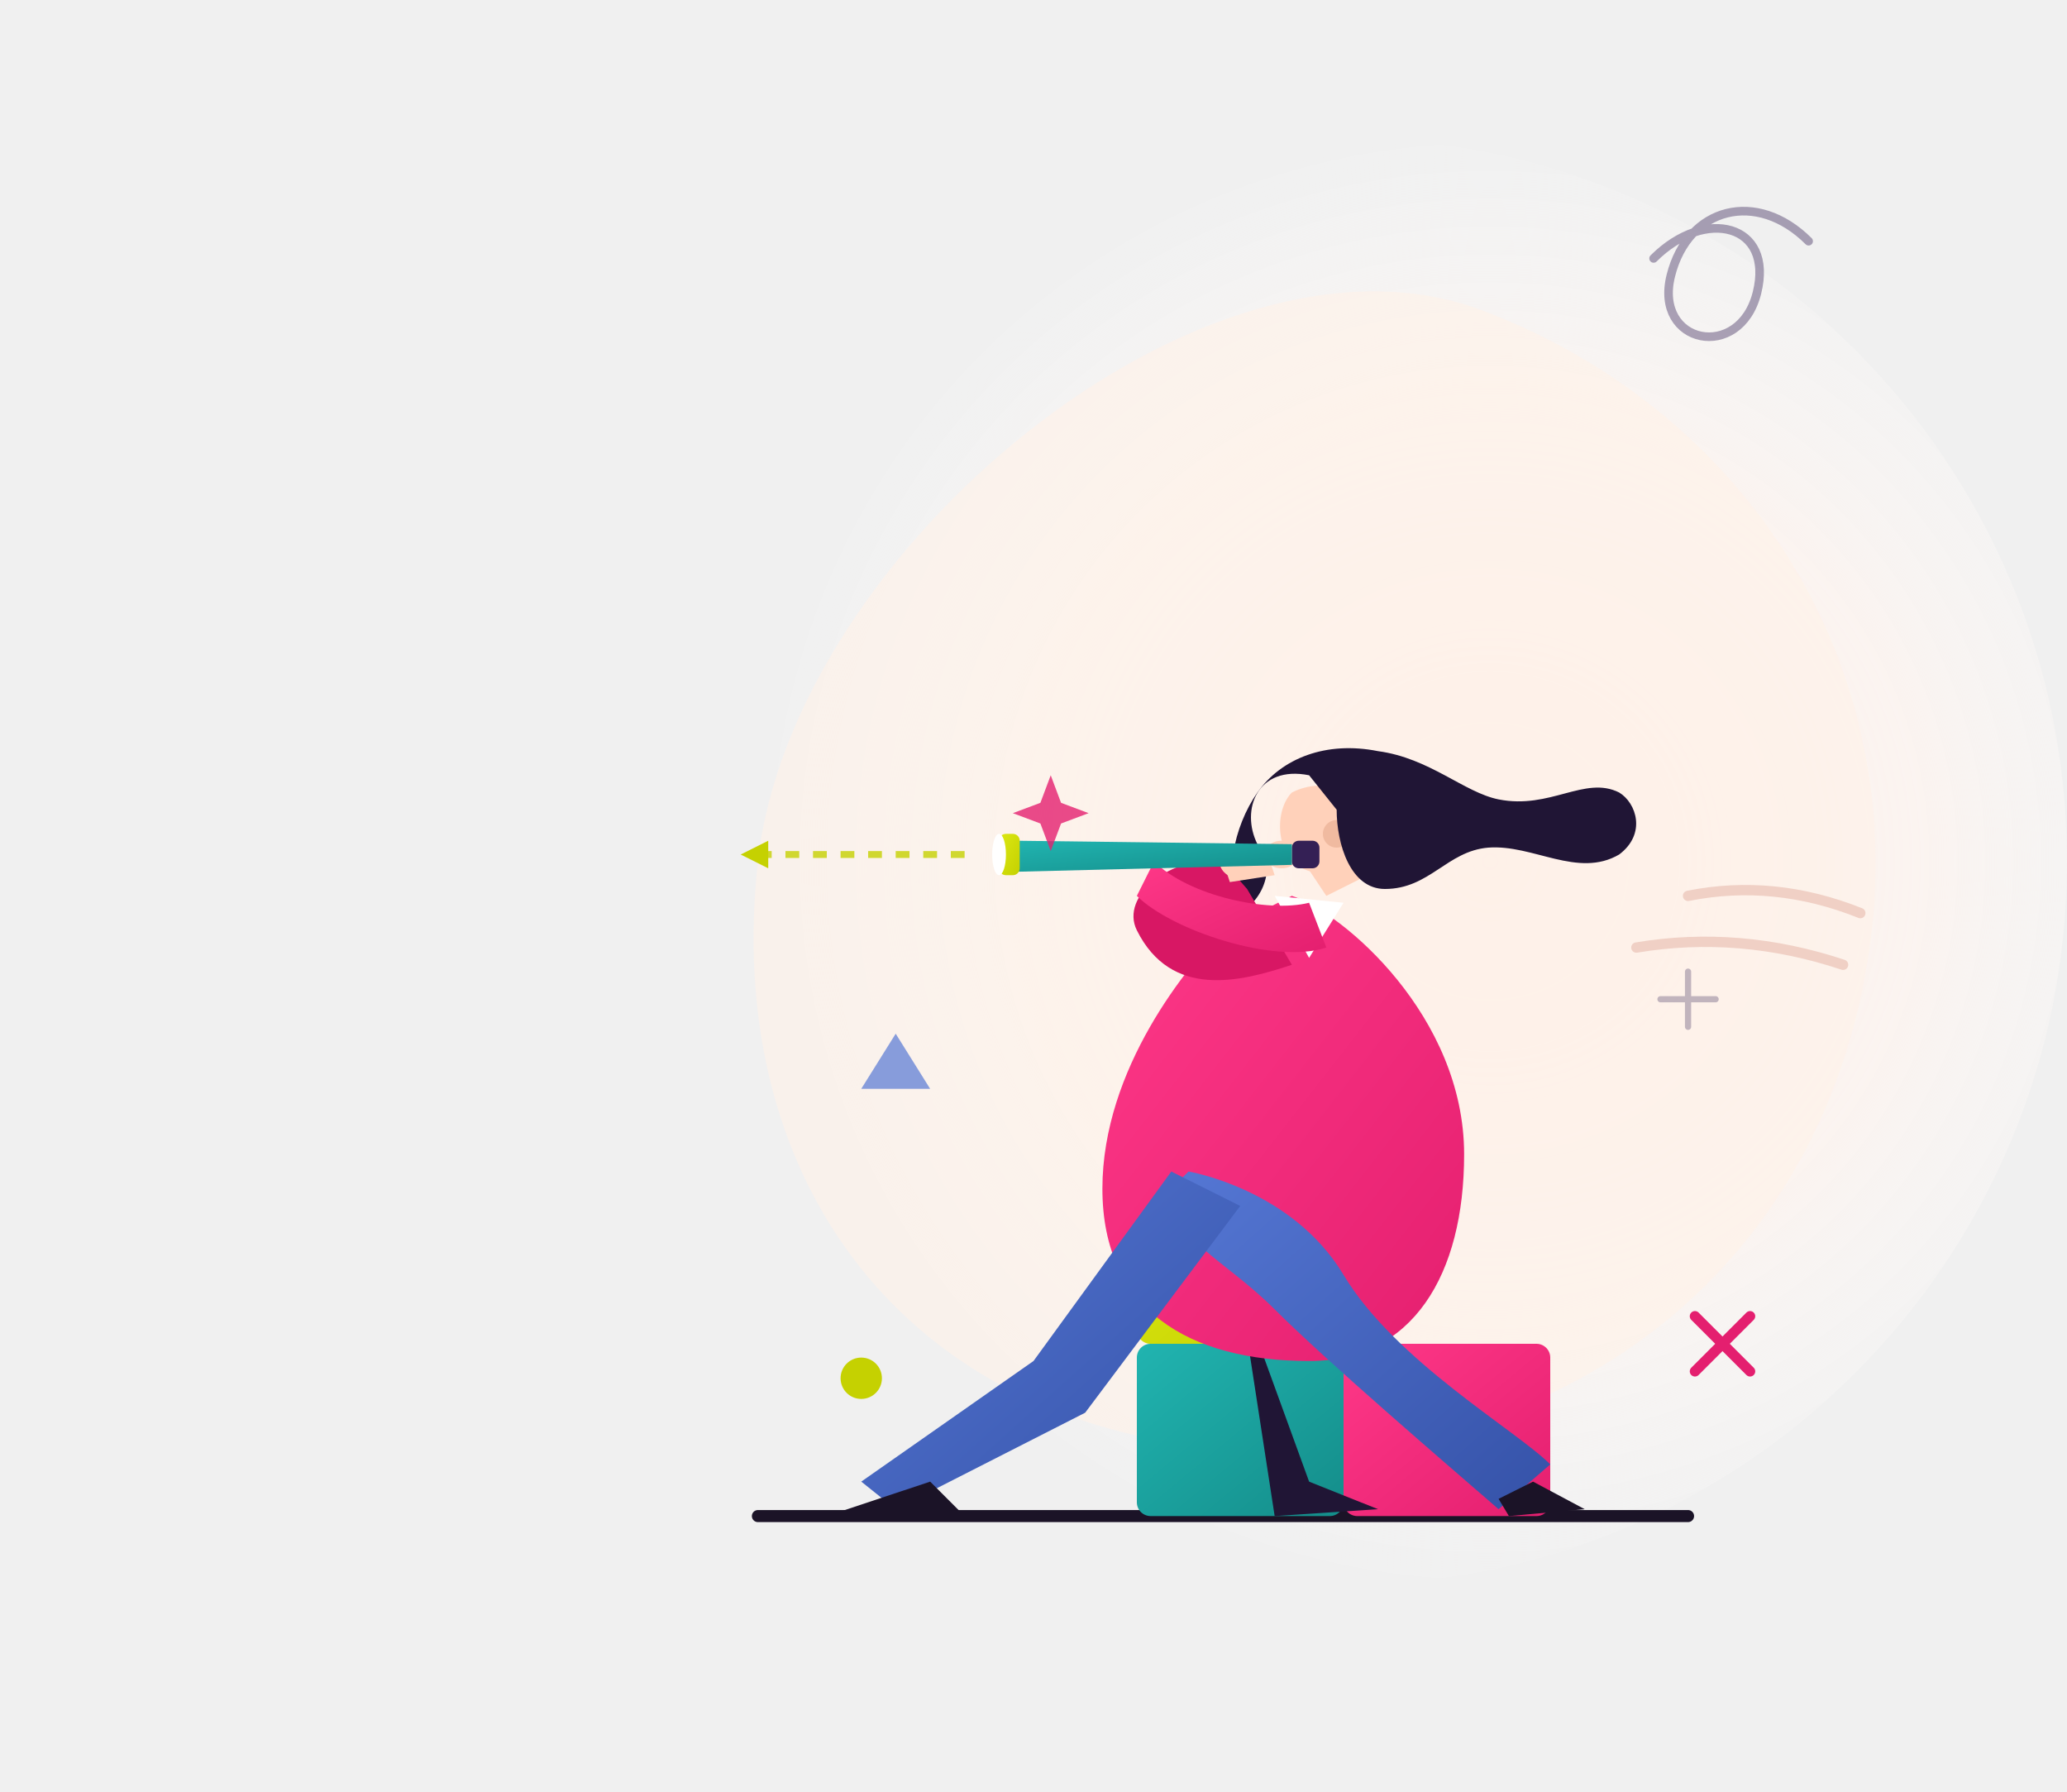
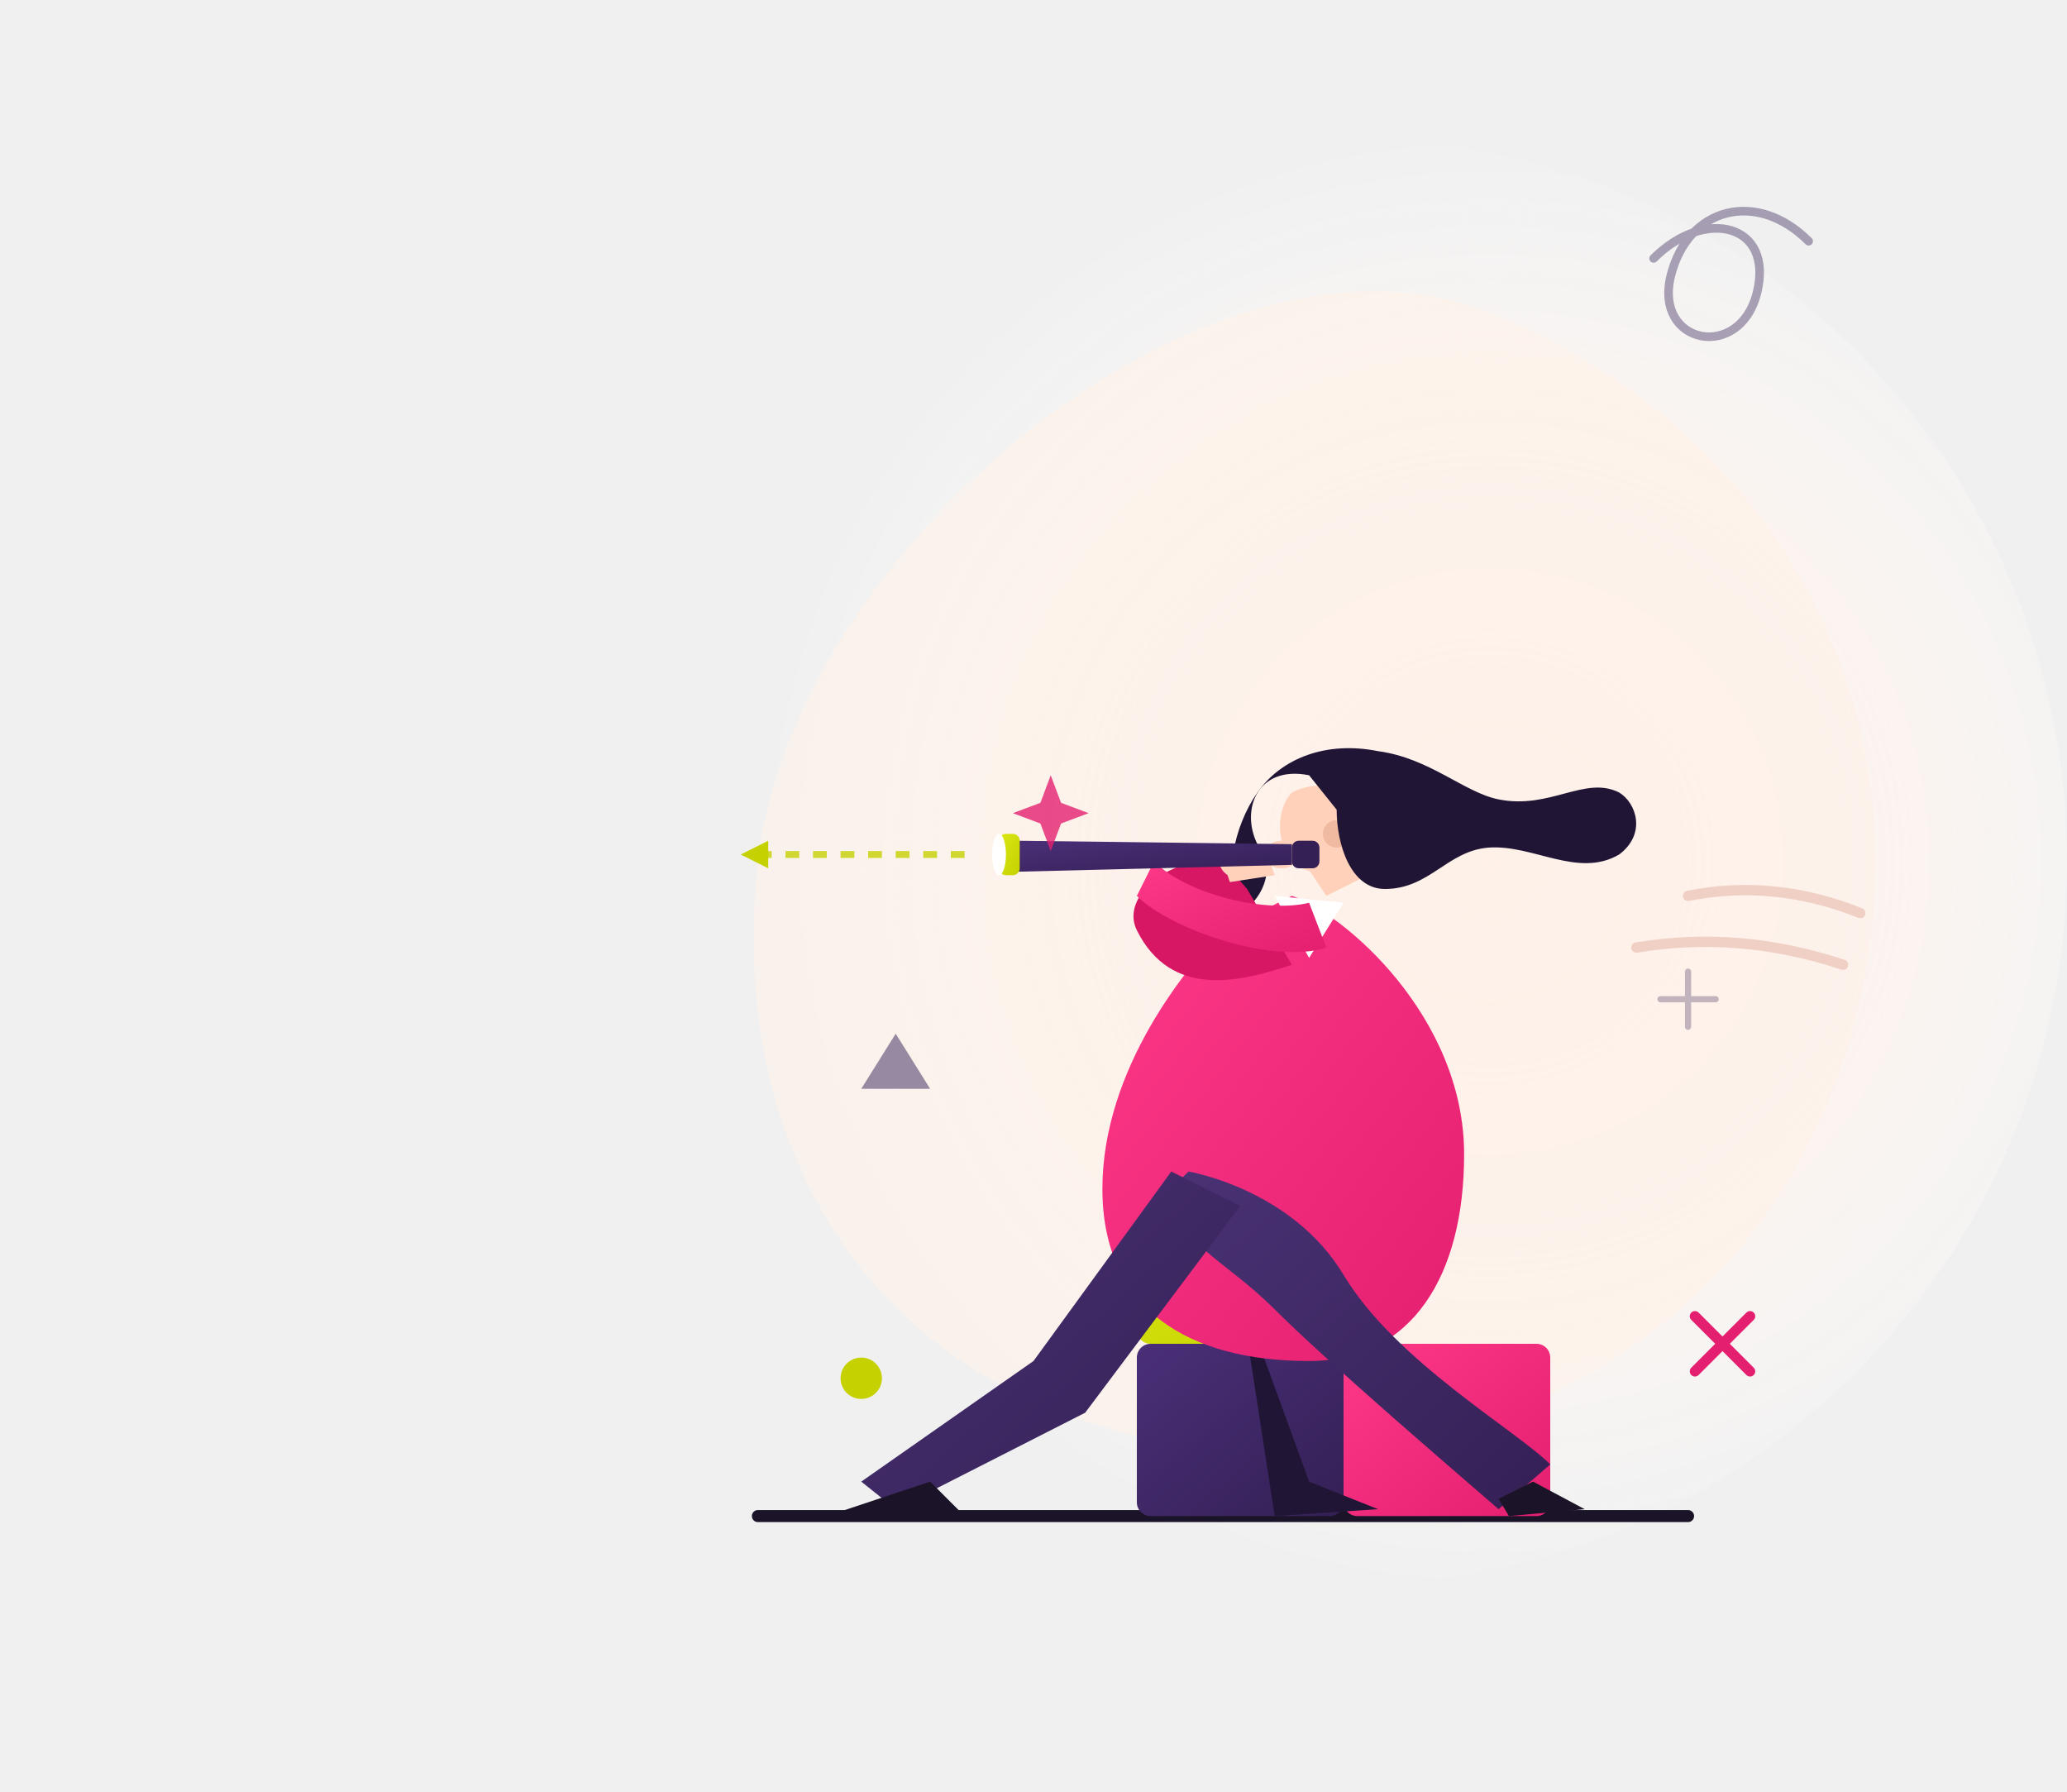
<svg xmlns="http://www.w3.org/2000/svg" viewBox="0 0 600 520" width="100%" height="100%" fill="none">
  <defs>
    <radialGradient id="bgWarmGlow" cx="60%" cy="50%" r="50%" fx="60%" fy="50%">
      <stop offset="0%" stop-color="#FFEFE8" stop-opacity="0.9" />
      <stop offset="60%" stop-color="#FFF5F0" stop-opacity="0.7" />
      <stop offset="100%" stop-color="#FFFFFF" stop-opacity="0" />
    </radialGradient>
    <linearGradient id="indigoGrad" x1="0%" y1="0%" x2="100%" y2="100%">
      <stop offset="0%" stop-color="#4A2F78" />
      <stop offset="100%" stop-color="#342055" />
    </linearGradient>
    <linearGradient id="magentaGrad" x1="0%" y1="0%" x2="100%" y2="100%">
      <stop offset="0%" stop-color="#FF3888" />
      <stop offset="100%" stop-color="#E41F6F" />
    </linearGradient>
    <linearGradient id="accentLime" x1="0%" y1="0%" x2="100%" y2="100%">
      <stop offset="0%" stop-color="#DCE813" />
      <stop offset="100%" stop-color="#C5D101" />
    </linearGradient>
-     <linearGradient id="tealGrad" x1="0%" y1="0%" x2="100%" y2="100%">
-       <stop offset="0%" stop-color="#21B4B0" />
-       <stop offset="100%" stop-color="#148D8A" />
+     <linearGradient id="coolGrayGrad" x1="0%" y1="0%" x2="100%" y2="100%">
+       <stop offset="0%" stop-color="#E5E5E7" />
+       <stop offset="100%" stop-color="#D5D5D7" />
    </linearGradient>
    <linearGradient id="pantsGrad" x1="0%" y1="0%" x2="100%" y2="100%">
-       <stop offset="0%" stop-color="#5577D4" />
-       <stop offset="100%" stop-color="#3552A8" />
+       <stop offset="0%" stop-color="#4A3274" />
+       <stop offset="100%" stop-color="#342055" />
    </linearGradient>
  </defs>
  <circle cx="390" cy="250" r="210" fill="url(#bgWarmGlow)" />
  <path d="M430,90 C510,120 560,200 540,290 C520,380 440,430 350,420 C260,410 210,340 220,250 C230,160 350,60 430,90 Z" fill="#FFF1E8" opacity="0.6" />
  <path d="M480,75 C495,60 515,65 510,85 C505,105 480,100 485,80 C490,60 510,55 525,70" stroke="#342055" stroke-width="2.5" stroke-linecap="round" fill="none" opacity="0.4" />
-   <polygon points="260,300 270,316 250,316" fill="#5577D4" opacity="0.7" />
+   <polygon points="260,300 270,316 250,316" fill="#342055" opacity="0.5" />
  <circle cx="250" cy="400" r="6" fill="#C5D101" />
  <g transform="translate(500, 390)" stroke="#E41F6F" stroke-width="3" stroke-linecap="round">
    <line x1="-8" y1="-8" x2="8" y2="8" />
    <line x1="8" y1="-8" x2="-8" y2="8" />
  </g>
  <g transform="translate(490, 290)" stroke="#342055" stroke-width="1.8" stroke-linecap="round" opacity="0.3">
    <line x1="0" y1="-8" x2="0" y2="8" />
    <line x1="-8" y1="0" x2="8" y2="0" />
  </g>
  <path d="M490,260 Q515,255 540,265" stroke="#F0D0C5" stroke-width="3" stroke-linecap="round" fill="none" />
  <path d="M475,275 Q505,270 535,280" stroke="#F0D0C5" stroke-width="3" stroke-linecap="round" fill="none" />
  <line x1="220" y1="440" x2="490" y2="440" stroke="#1B1327" stroke-width="3.5" stroke-linecap="round" />
  <rect x="330" y="340" width="60" height="50" rx="4" fill="url(#accentLime)" />
-   <rect x="330" y="390" width="60" height="50" rx="4" fill="url(#tealGrad)" />
+   <rect x="330" y="390" width="60" height="50" rx="4" fill="url(#indigoGrad)" />
  <rect x="390" y="390" width="60" height="50" rx="4" fill="url(#magentaGrad)" />
  <path d="M360,375 L380,430 L400,438 L370,440 Z" fill="#201535" />
  <path d="M355,270 C345,280 320,310 320,345 C320,380 345,395 380,395 C410,395 425,370 425,335 C425,295 390,265 375,260 Z" fill="url(#magentaGrad)" />
  <path d="M370,260 L380,278 L390,262 Z" fill="#FFFFFF" />
  <path d="M363,258 L373,275 L366,277 Z" fill="#FFF1E8" />
  <path d="M345,340 C345,340 375,345 390,370 C405,395 440,415 450,425 L435,438 C420,425 385,395 370,380 C355,365 340,360 340,345 Z" fill="url(#pantsGrad)" />
  <path d="M360,350 L315,410 L260,438 L250,430 L300,395 L340,340 Z" fill="url(#pantsGrad)" />
  <polygon points="255,435 240,440 280,440 270,430" fill="#1B1327" />
  <polygon points="445,430 460,438 438,440 435,435" fill="#1B1327" />
  <path d="M375,245 L385,260 L395,255 L385,240 Z" fill="#FFD1BA" />
  <path d="M375,230 C370,235 370,248 378,252 C386,256 395,250 395,240 C395,230 385,225 375,230 Z" fill="#FFD1BA" />
  <circle cx="388" cy="242" r="4" fill="#F0BAA0" />
  <path d="M380,225 C365,222 360,235 365,245 C370,250 368,260 360,265 C355,255 358,240 365,230 C372,220 385,215 400,218 C415,220 425,230 435,232 C450,235 460,225 470,230 C475,233 478,242 470,248 C458,255 445,245 432,246 C420,247 415,258 402,258 C392,258 388,245 388,235 Z" fill="#201535" />
  <path d="M375,280 C360,285 340,290 330,270 C325,260 340,248 355,250 L362,258 Z" fill="#D81764" />
  <path d="M355,250 L368,248 L370,254 L357,256 Z" fill="#FFD1BA" />
  <path d="M385,275 C370,280 340,270 330,260 L335,250 C345,260 368,265 380,262 Z" fill="url(#magentaGrad)" />
  <ellipse cx="360" cy="250" rx="6" ry="5" fill="#FFD1BA" />
  <ellipse cx="372" cy="248" rx="5" ry="4" fill="#FFD1BA" />
  <rect x="375" y="244" width="8" height="8" rx="2" fill="#342055" />
-   <path d="M295,244 L375,245 L375,251 L295,253 Z" fill="url(#tealGrad)" />
+   <path d="M295,244 L375,245 L375,251 L295,253 Z" fill="url(#indigoGrad)" />
  <rect x="290" y="242" width="6" height="12" rx="2" fill="url(#accentLime)" />
  <ellipse cx="290" cy="248" rx="2" ry="6" fill="#FFFFFF" />
  <line x1="280" y1="248" x2="220" y2="248" stroke="#C5D101" stroke-width="2" stroke-dasharray="4 4" opacity="0.8" />
  <polygon points="215,248 223,244 223,252" fill="#C5D101" />
  <path d="M305,225 L308,233 L316,236 L308,239 L305,247 L302,239 L294,236 L302,233 Z" fill="#E41F6F" opacity="0.8" />
</svg>
